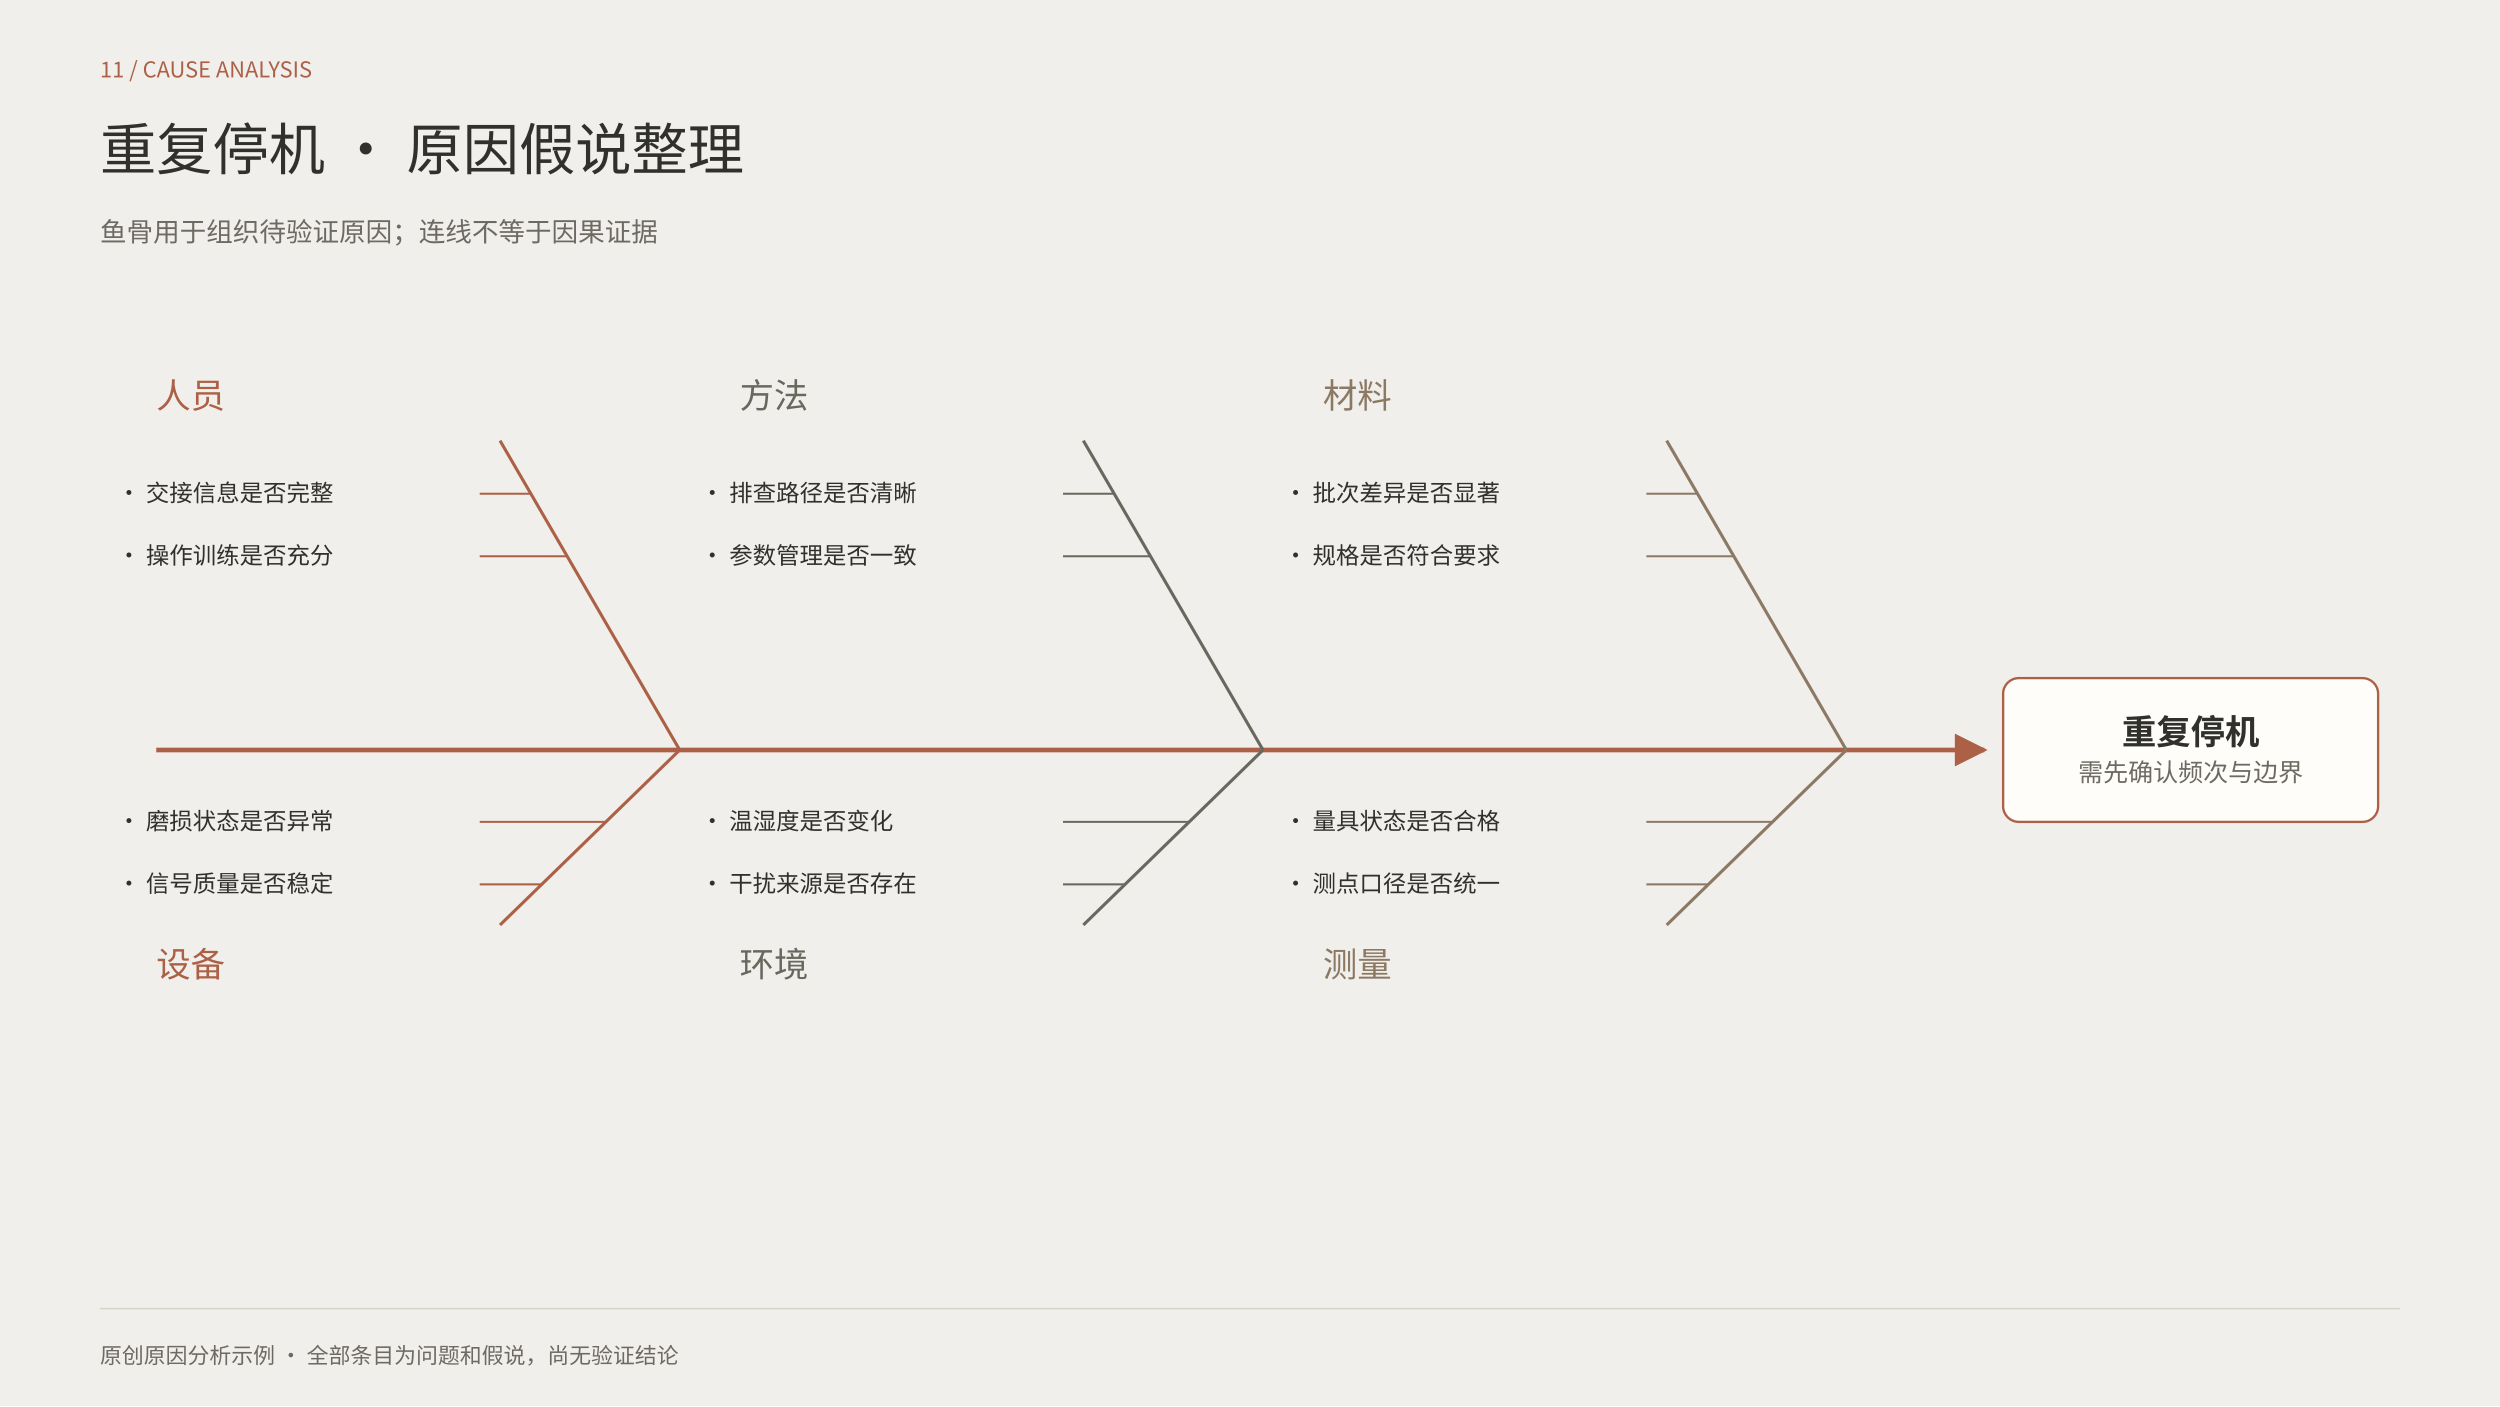
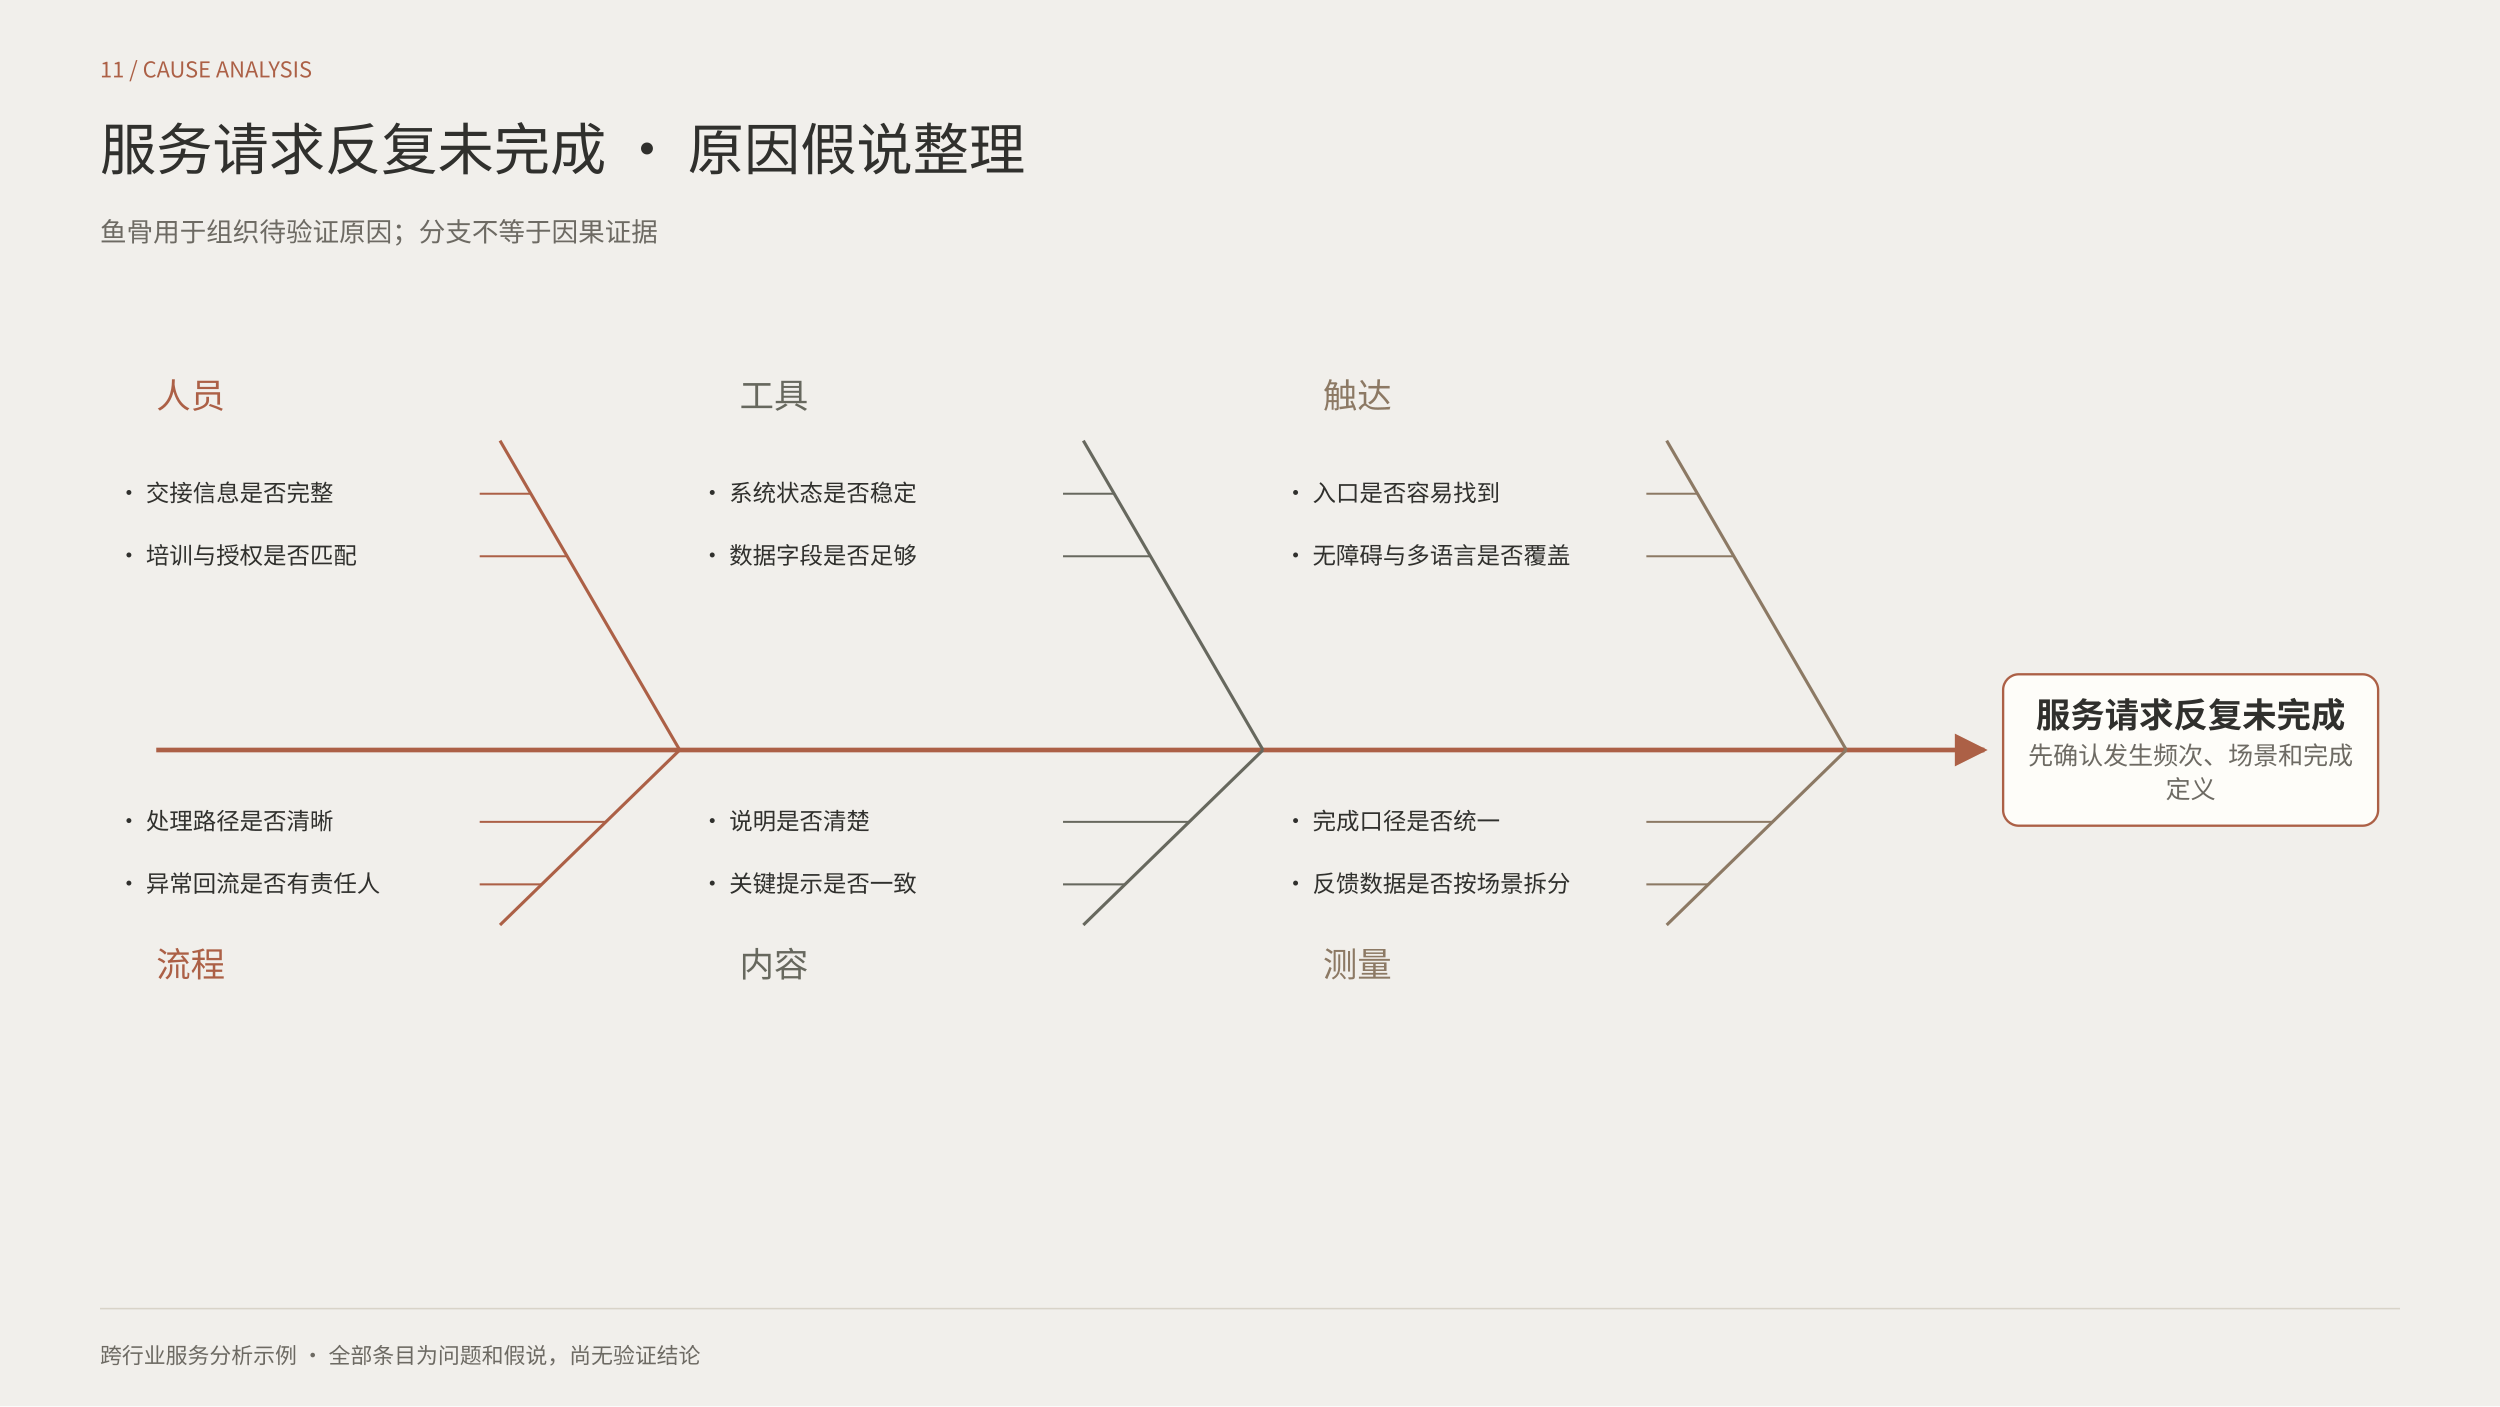
<svg xmlns="http://www.w3.org/2000/svg" width="1600" height="900" viewBox="0 0 1600 900" role="img" aria-labelledby="diagram-title diagram-desc">
  <rect width="100%" height="100%" fill="#F1EFEB" />
  <defs>
    <marker id="arrow-accent" viewBox="0 0 10 10" refX="9" refY="5" markerWidth="7" markerHeight="7" orient="auto-start-reverse">
      <path d="M 0 0 L 10 5 L 0 10 z" fill="#AC6046" />
    </marker>
    <marker id="arrow-teal" viewBox="0 0 10 10" refX="9" refY="5" markerWidth="7" markerHeight="7" orient="auto-start-reverse">
      <path d="M 0 0 L 10 5 L 0 10 z" fill="#67685E" />
    </marker>
    <marker id="arrow-amber" viewBox="0 0 10 10" refX="9" refY="5" markerWidth="7" markerHeight="7" orient="auto-start-reverse">
      <path d="M 0 0 L 10 5 L 0 10 z" fill="#8C7964" />
    </marker>
    <marker id="arrow-red" viewBox="0 0 10 10" refX="9" refY="5" markerWidth="7" markerHeight="7" orient="auto-start-reverse">
      <path d="M 0 0 L 10 5 L 0 10 z" fill="#554C46" />
    </marker>
    <marker id="arrow-muted" viewBox="0 0 10 10" refX="9" refY="5" markerWidth="7" markerHeight="7" orient="auto-start-reverse">
      <path d="M 0 0 L 10 5 L 0 10 z" fill="#6D6A63" />
    </marker>
    <marker id="arrow-line" viewBox="0 0 10 10" refX="9" refY="5" markerWidth="7" markerHeight="7" orient="auto-start-reverse">
      <path d="M 0 0 L 10 5 L 0 10 z" fill="#D8D3C8" />
    </marker>
    <marker id="arrow-ink" viewBox="0 0 10 10" refX="9" refY="5" markerWidth="7" markerHeight="7" orient="auto-start-reverse">
      <path d="M 0 0 L 10 5 L 0 10 z" fill="#30302D" />
    </marker>
  </defs>
  <g font-family="PingFang SC, Microsoft YaHei, Noto Sans CJK SC, Arial, sans-serif">
    <path d="M100,480 L1270,480" fill="none" stroke="#AC6046" stroke-width="3" stroke-linejoin="round" marker-end="url(#arrow-accent)" />
    <path d="M320.0,282 L435.0,480" fill="none" stroke="#AC6046" stroke-width="2" stroke-linejoin="round" />
    <path d="M307.0,316.0 L339.747,316.0" fill="none" stroke="#AC6046" stroke-width="1.3" stroke-linejoin="round" />
    <path d="M307.0,356.0 L362.98,356.0" fill="none" stroke="#AC6046" stroke-width="1.3" stroke-linejoin="round" />
    <path d="M320.0,592 L435.0,480" fill="none" stroke="#AC6046" stroke-width="2" stroke-linejoin="round" />
    <path d="M307.0,526.0 L387.768,526.0" fill="none" stroke="#AC6046" stroke-width="1.3" stroke-linejoin="round" />
    <path d="M307.0,566.0 L346.696,566.0" fill="none" stroke="#AC6046" stroke-width="1.3" stroke-linejoin="round" />
    <path d="M693.333,282 L808.333,480" fill="none" stroke="#67685E" stroke-width="2" stroke-linejoin="round" />
    <path d="M680.333,316.0 L713.081,316.0" fill="none" stroke="#67685E" stroke-width="1.3" stroke-linejoin="round" />
    <path d="M680.333,356.0 L736.313,356.0" fill="none" stroke="#67685E" stroke-width="1.3" stroke-linejoin="round" />
    <path d="M693.333,592 L808.333,480" fill="none" stroke="#67685E" stroke-width="2" stroke-linejoin="round" />
    <path d="M680.333,526.0 L761.101,526.0" fill="none" stroke="#67685E" stroke-width="1.3" stroke-linejoin="round" />
    <path d="M680.333,566.0 L720.03,566.0" fill="none" stroke="#67685E" stroke-width="1.3" stroke-linejoin="round" />
    <path d="M1066.667,282 L1181.667,480" fill="none" stroke="#8C7964" stroke-width="2" stroke-linejoin="round" />
    <path d="M1053.667,316.0 L1086.414,316.0" fill="none" stroke="#8C7964" stroke-width="1.3" stroke-linejoin="round" />
    <path d="M1053.667,356.0 L1109.646,356.0" fill="none" stroke="#8C7964" stroke-width="1.3" stroke-linejoin="round" />
    <path d="M1066.667,592 L1181.667,480" fill="none" stroke="#8C7964" stroke-width="2" stroke-linejoin="round" />
    <path d="M1053.667,526.0 L1134.435,526.0" fill="none" stroke="#8C7964" stroke-width="1.3" stroke-linejoin="round" />
    <path d="M1053.667,566.0 L1093.363,566.0" fill="none" stroke="#8C7964" stroke-width="1.3" stroke-linejoin="round" />
-     <g id="_v1" data-kind="rect" data-content-text="false" data-box="1282,434.0,240,92">
-       <rect x="1282" y="434.0" width="240" height="92" rx="10" fill="#FEFDF9" stroke="#AC6046" stroke-width="1.5" />
-       <text x="1402.0" y="476.35" text-anchor="middle" font-size="22" font-weight="600" fill="#30302D">重复停机</text>
-       <text x="1402.0" y="500.05" text-anchor="middle" font-size="16" font-weight="400" fill="#6D6A63">需先确认频次与边界</text>
+     <g id="_v1" data-kind="rect" data-content-text="false" data-box="1282,431.55,240,96.9">
+       <rect x="1282" y="431.55" width="240" height="96.9" rx="10" fill="#FEFDF9" stroke="#AC6046" stroke-width="1.5" />
+       <text x="1402.0" y="465.55" text-anchor="middle" font-size="22" font-weight="600" fill="#30302D">服务请求反复未完成</text>
+       <text x="1402.0" y="489.25" text-anchor="middle" font-size="16" font-weight="400" fill="#6D6A63">先确认发生频次、场景和完成</text>
+       <text x="1402.0" y="510.85" text-anchor="middle" font-size="16" font-weight="400" fill="#6D6A63">定义</text>
    </g>
    <g id="_v2" data-kind="text" data-content-text="false" data-box="100.0,236,260,36">
      <text x="100.0" y="261.15" text-anchor="start" font-size="22" font-weight="400" fill="#AC6046">人员</text>
    </g>
    <g id="_v3" data-kind="text" data-content-text="false" data-box="75.0,300,250,32">
      <text x="75.0" y="320.875" text-anchor="start" font-size="15" font-weight="400" fill="#30302D">• 交接信息是否完整</text>
    </g>
    <g id="_v4" data-kind="text" data-content-text="false" data-box="75.0,340,250,32">
-       <text x="75.0" y="360.875" text-anchor="start" font-size="15" font-weight="400" fill="#30302D">• 操作训练是否充分</text>
+       <text x="75.0" y="360.875" text-anchor="start" font-size="15" font-weight="400" fill="#30302D">• 培训与授权是否匹配</text>
    </g>
    <g id="_v5" data-kind="text" data-content-text="false" data-box="100.0,600,260,36">
-       <text x="100.0" y="625.15" text-anchor="start" font-size="22" font-weight="400" fill="#AC6046">设备</text>
+       <text x="100.0" y="625.15" text-anchor="start" font-size="22" font-weight="400" fill="#AC6046">流程</text>
    </g>
    <g id="_v6" data-kind="text" data-content-text="false" data-box="75.0,510,250,32">
-       <text x="75.0" y="530.875" text-anchor="start" font-size="15" font-weight="400" fill="#30302D">• 磨损状态是否异常</text>
+       <text x="75.0" y="530.875" text-anchor="start" font-size="15" font-weight="400" fill="#30302D">• 处理路径是否清晰</text>
    </g>
    <g id="_v7" data-kind="text" data-content-text="false" data-box="75.0,550,250,32">
-       <text x="75.0" y="570.875" text-anchor="start" font-size="15" font-weight="400" fill="#30302D">• 信号质量是否稳定</text>
+       <text x="75.0" y="570.875" text-anchor="start" font-size="15" font-weight="400" fill="#30302D">• 异常回流是否有责任人</text>
    </g>
    <g id="_v8" data-kind="text" data-content-text="false" data-box="473.33333333333326,236,260,36">
-       <text x="473.333" y="261.15" text-anchor="start" font-size="22" font-weight="400" fill="#67685E">方法</text>
+       <text x="473.333" y="261.15" text-anchor="start" font-size="22" font-weight="400" fill="#67685E">工具</text>
    </g>
    <g id="_v9" data-kind="text" data-content-text="false" data-box="448.33333333333326,300,250,32">
-       <text x="448.333" y="320.875" text-anchor="start" font-size="15" font-weight="400" fill="#30302D">• 排查路径是否清晰</text>
+       <text x="448.333" y="320.875" text-anchor="start" font-size="15" font-weight="400" fill="#30302D">• 系统状态是否稳定</text>
    </g>
    <g id="_v10" data-kind="text" data-content-text="false" data-box="448.33333333333326,340,250,32">
-       <text x="448.333" y="360.875" text-anchor="start" font-size="15" font-weight="400" fill="#30302D">• 参数管理是否一致</text>
+       <text x="448.333" y="360.875" text-anchor="start" font-size="15" font-weight="400" fill="#30302D">• 数据字段是否足够</text>
    </g>
    <g id="_v11" data-kind="text" data-content-text="false" data-box="473.33333333333326,600,260,36">
-       <text x="473.333" y="625.15" text-anchor="start" font-size="22" font-weight="400" fill="#67685E">环境</text>
+       <text x="473.333" y="625.15" text-anchor="start" font-size="22" font-weight="400" fill="#67685E">内容</text>
    </g>
    <g id="_v12" data-kind="text" data-content-text="false" data-box="448.33333333333326,510,250,32">
-       <text x="448.333" y="530.875" text-anchor="start" font-size="15" font-weight="400" fill="#30302D">• 温湿度是否变化</text>
+       <text x="448.333" y="530.875" text-anchor="start" font-size="15" font-weight="400" fill="#30302D">• 说明是否清楚</text>
    </g>
    <g id="_v13" data-kind="text" data-content-text="false" data-box="448.33333333333326,550,250,32">
-       <text x="448.333" y="570.875" text-anchor="start" font-size="15" font-weight="400" fill="#30302D">• 干扰来源是否存在</text>
+       <text x="448.333" y="570.875" text-anchor="start" font-size="15" font-weight="400" fill="#30302D">• 关键提示是否一致</text>
    </g>
    <g id="_v14" data-kind="text" data-content-text="false" data-box="846.6666666666666,236,260,36">
-       <text x="846.667" y="261.15" text-anchor="start" font-size="22" font-weight="400" fill="#8C7964">材料</text>
+       <text x="846.667" y="261.15" text-anchor="start" font-size="22" font-weight="400" fill="#8C7964">触达</text>
    </g>
    <g id="_v15" data-kind="text" data-content-text="false" data-box="821.6666666666666,300,250,32">
-       <text x="821.667" y="320.875" text-anchor="start" font-size="15" font-weight="400" fill="#30302D">• 批次差异是否显著</text>
+       <text x="821.667" y="320.875" text-anchor="start" font-size="15" font-weight="400" fill="#30302D">• 入口是否容易找到</text>
    </g>
    <g id="_v16" data-kind="text" data-content-text="false" data-box="821.6666666666666,340,250,32">
-       <text x="821.667" y="360.875" text-anchor="start" font-size="15" font-weight="400" fill="#30302D">• 规格是否符合要求</text>
+       <text x="821.667" y="360.875" text-anchor="start" font-size="15" font-weight="400" fill="#30302D">• 无障碍与多语言是否覆盖</text>
    </g>
    <g id="_v17" data-kind="text" data-content-text="false" data-box="846.6666666666666,600,260,36">
      <text x="846.667" y="625.15" text-anchor="start" font-size="22" font-weight="400" fill="#8C7964">测量</text>
    </g>
    <g id="_v18" data-kind="text" data-content-text="false" data-box="821.6666666666666,510,250,32">
-       <text x="821.667" y="530.875" text-anchor="start" font-size="15" font-weight="400" fill="#30302D">• 量具状态是否合格</text>
+       <text x="821.667" y="530.875" text-anchor="start" font-size="15" font-weight="400" fill="#30302D">• 完成口径是否统一</text>
    </g>
    <g id="_v19" data-kind="text" data-content-text="false" data-box="821.6666666666666,550,250,32">
-       <text x="821.667" y="570.875" text-anchor="start" font-size="15" font-weight="400" fill="#30302D">• 测点口径是否统一</text>
+       <text x="821.667" y="570.875" text-anchor="start" font-size="15" font-weight="400" fill="#30302D">• 反馈数据是否按场景拆分</text>
    </g>
    <g id="_v20" data-kind="text" data-content-text="false" data-box="64,34,1472,22">
      <text x="64" y="49.55" text-anchor="start" font-size="14" font-weight="400" fill="#AC6046">11 / CAUSE ANALYSIS</text>
    </g>
    <g id="_v21" data-kind="text" data-content-text="false" data-box="64,69,1472,56">
-       <text x="64" y="108.7" text-anchor="start" font-size="36" font-weight="400" fill="#30302D">重复停机 · 原因假说整理</text>
+       <text x="64" y="108.7" text-anchor="start" font-size="36" font-weight="400" fill="#30302D">服务请求反复未完成 · 原因假说整理</text>
    </g>
    <g id="_v22" data-kind="text" data-content-text="false" data-box="64,130,1472,38">
-       <text x="64" y="154.525" text-anchor="start" font-size="17" font-weight="400" fill="#6D6A63">鱼骨用于组织待验证原因；连线不等于因果证据</text>
+       <text x="64" y="154.525" text-anchor="start" font-size="17" font-weight="400" fill="#6D6A63">鱼骨用于组织待验证原因；分支不等于因果证据</text>
    </g>
    <g id="_v23" data-kind="rect" data-content-text="false" data-box="64,837,1472,1">
      <rect x="64" y="837" width="1472" height="1" rx="0" fill="#D8D3C8" stroke="none" stroke-width="1.5" />
    </g>
    <g id="_v24" data-kind="text" data-content-text="false" data-box="64,850,1472,36">
-       <text x="64" y="872.55" text-anchor="start" font-size="14" font-weight="400" fill="#6D6A63">原创原因分析示例 · 全部条目为问题和假说，尚无验证结论</text>
+       <text x="64" y="872.55" text-anchor="start" font-size="14" font-weight="400" fill="#6D6A63">跨行业服务分析示例 · 全部条目为问题和假说，尚无验证结论</text>
    </g>
  </g>
</svg>
